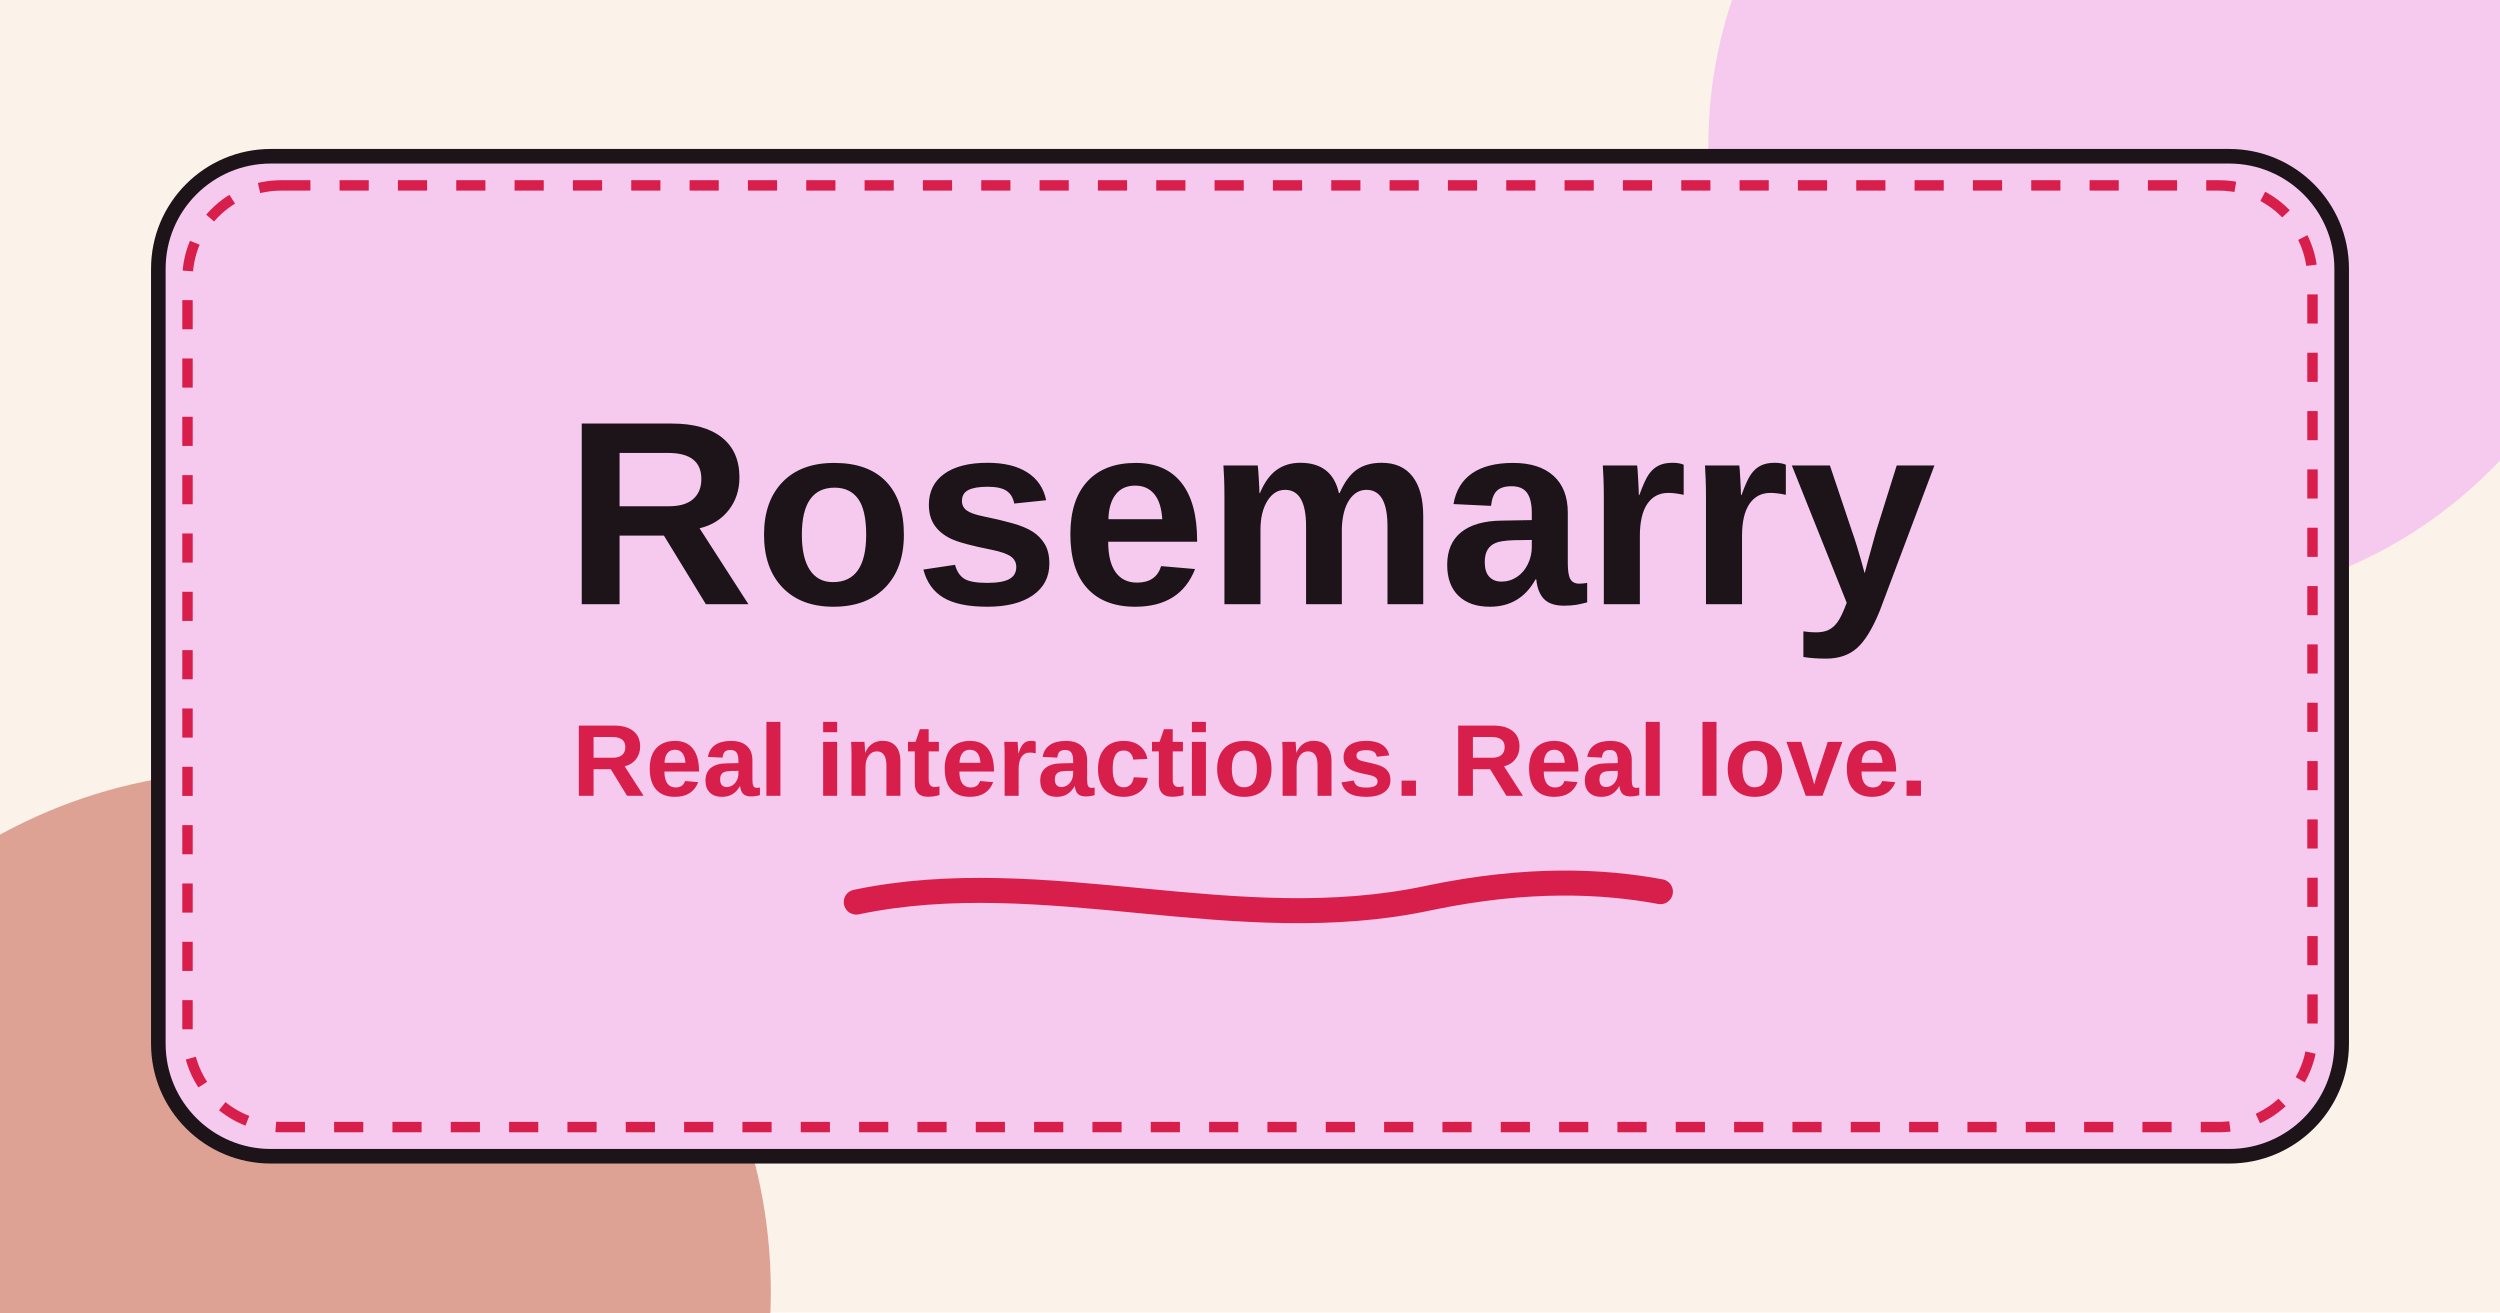
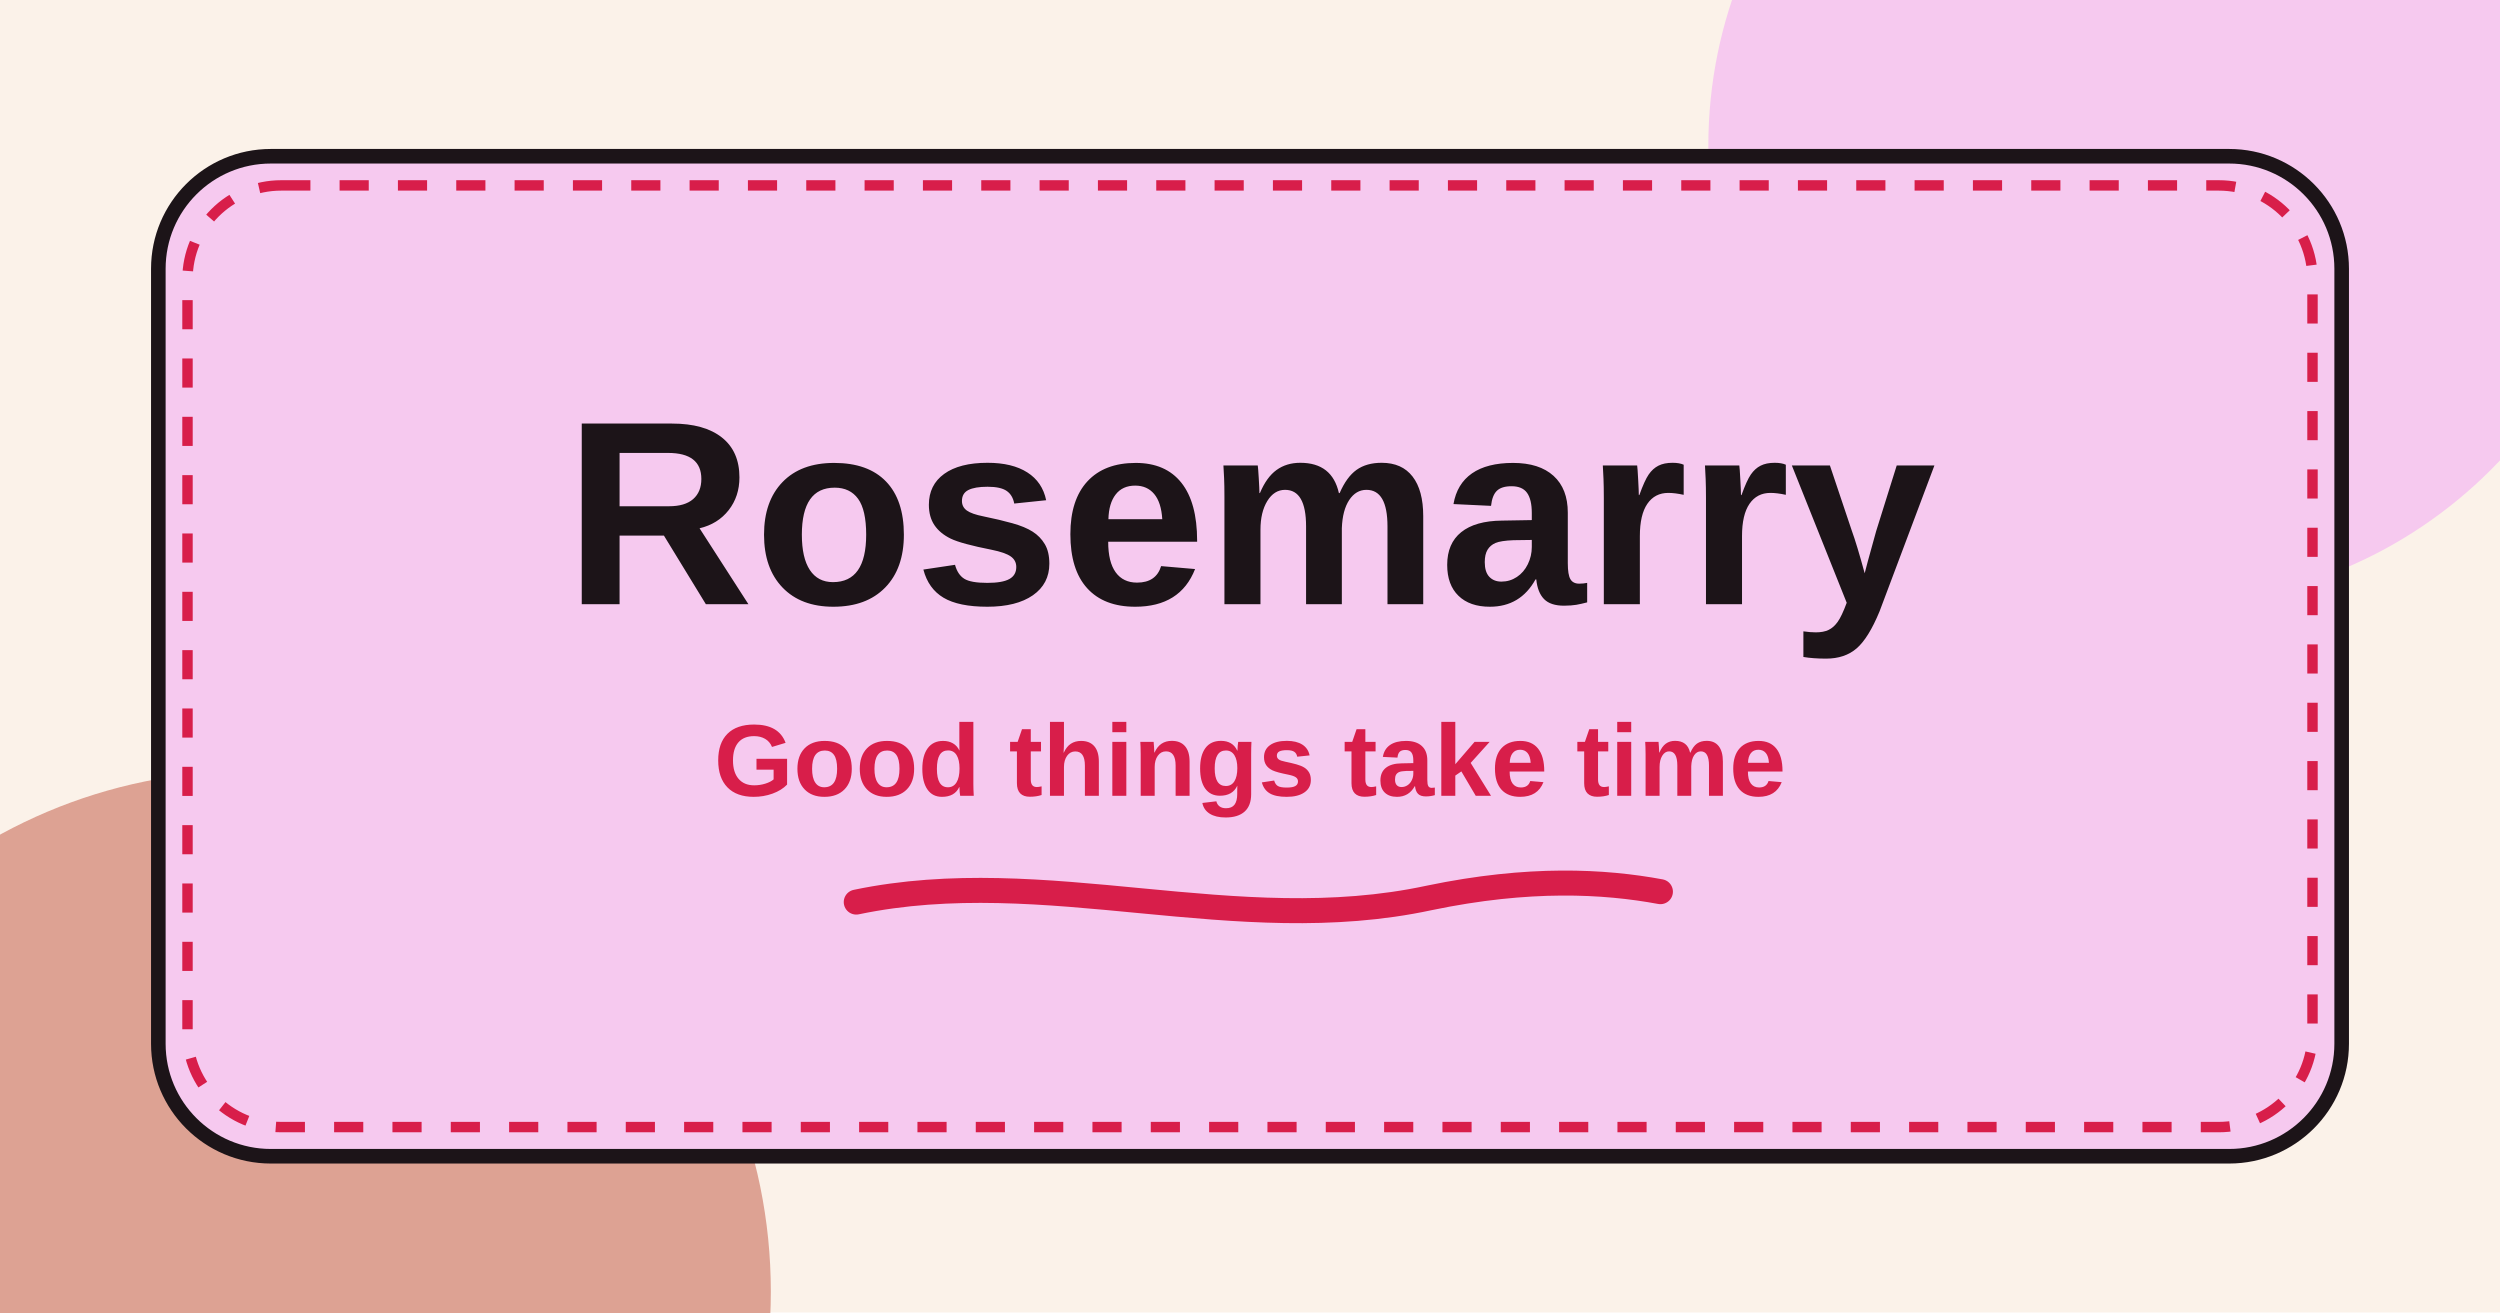
<svg xmlns="http://www.w3.org/2000/svg" width="1200" height="630" viewBox="0 0 1200 630">
  <rect width="1200" height="630" fill="#fbf2e9" />
  <circle cx="1040" cy="70" r="220" fill="#f6c9ef" />
  <circle cx="120" cy="620" r="250" fill="#dda293" />
  <path d="M910 102c53-57 150-30 157 46 7 84-128 155-128 155S811 216 831 137c17-67 92-77 79-35Z" fill="#d81e4a" opacity=".13" />
  <rect x="76" y="75" width="1048" height="480" rx="54" fill="#f6c9ef" stroke="#1c1418" stroke-width="7" />
  <rect x="90" y="89" width="1020" height="452" rx="45" fill="none" stroke="#d81e4a" stroke-width="5" stroke-dasharray="14 14" />
  <text x="600" y="290" fill="#1c1418" text-anchor="middle" font-family="Arial Rounded MT Bold, Arial, sans-serif" font-size="126" font-weight="800">Rosemarry</text>
-   <text x="600" y="382" fill="#d81e4a" text-anchor="middle" font-family="Arial, sans-serif" font-size="49" font-weight="700">Real interactions. Real love.</text>
+   <text x="600" y="382" fill="#d81e4a" text-anchor="middle" font-family="Arial, sans-serif" font-size="49" font-weight="700">Good things take time</text>
  <path d="M411 433c91-19 182 18 275-2 48-10 84-8 111-3" fill="none" stroke="#d81e4a" stroke-width="12" stroke-linecap="round" />
</svg>
